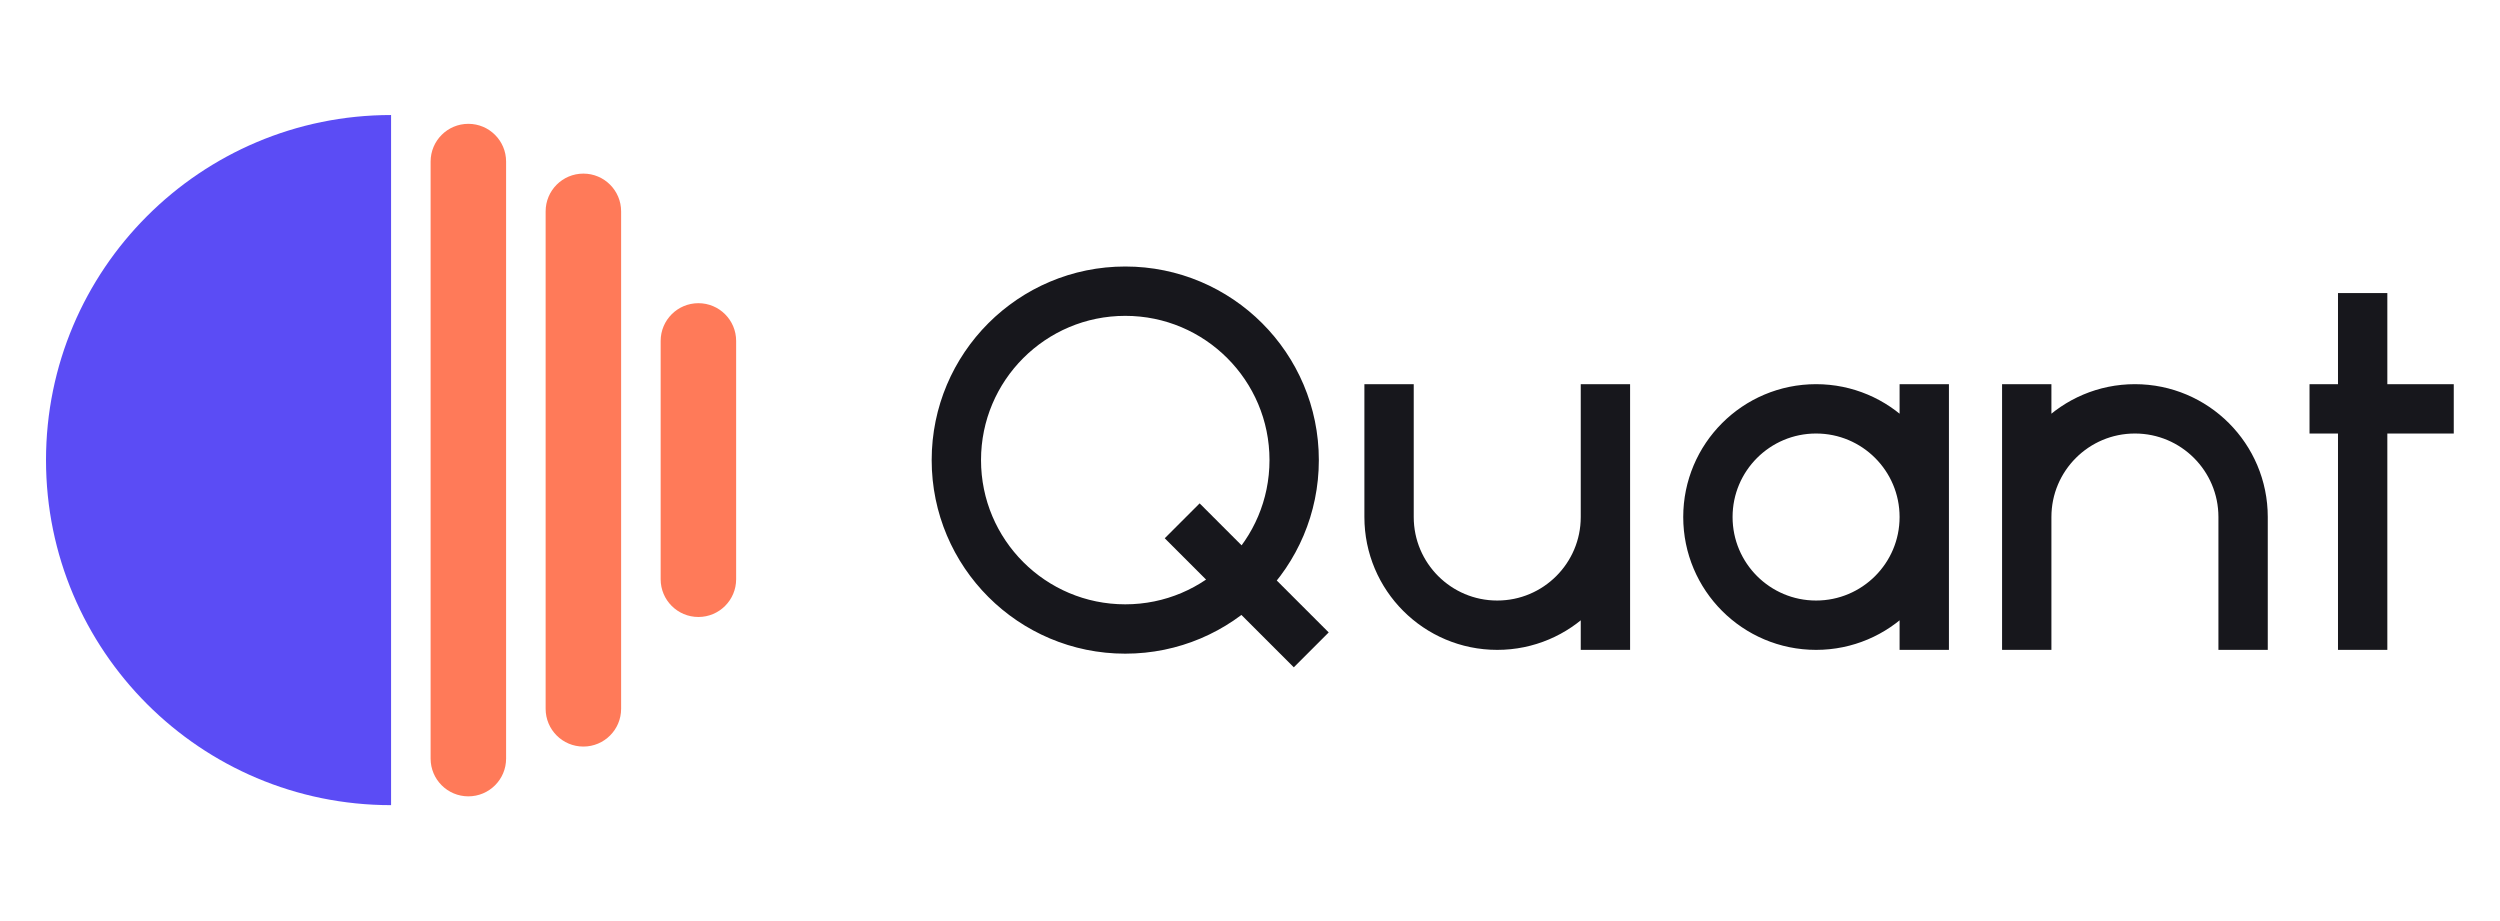
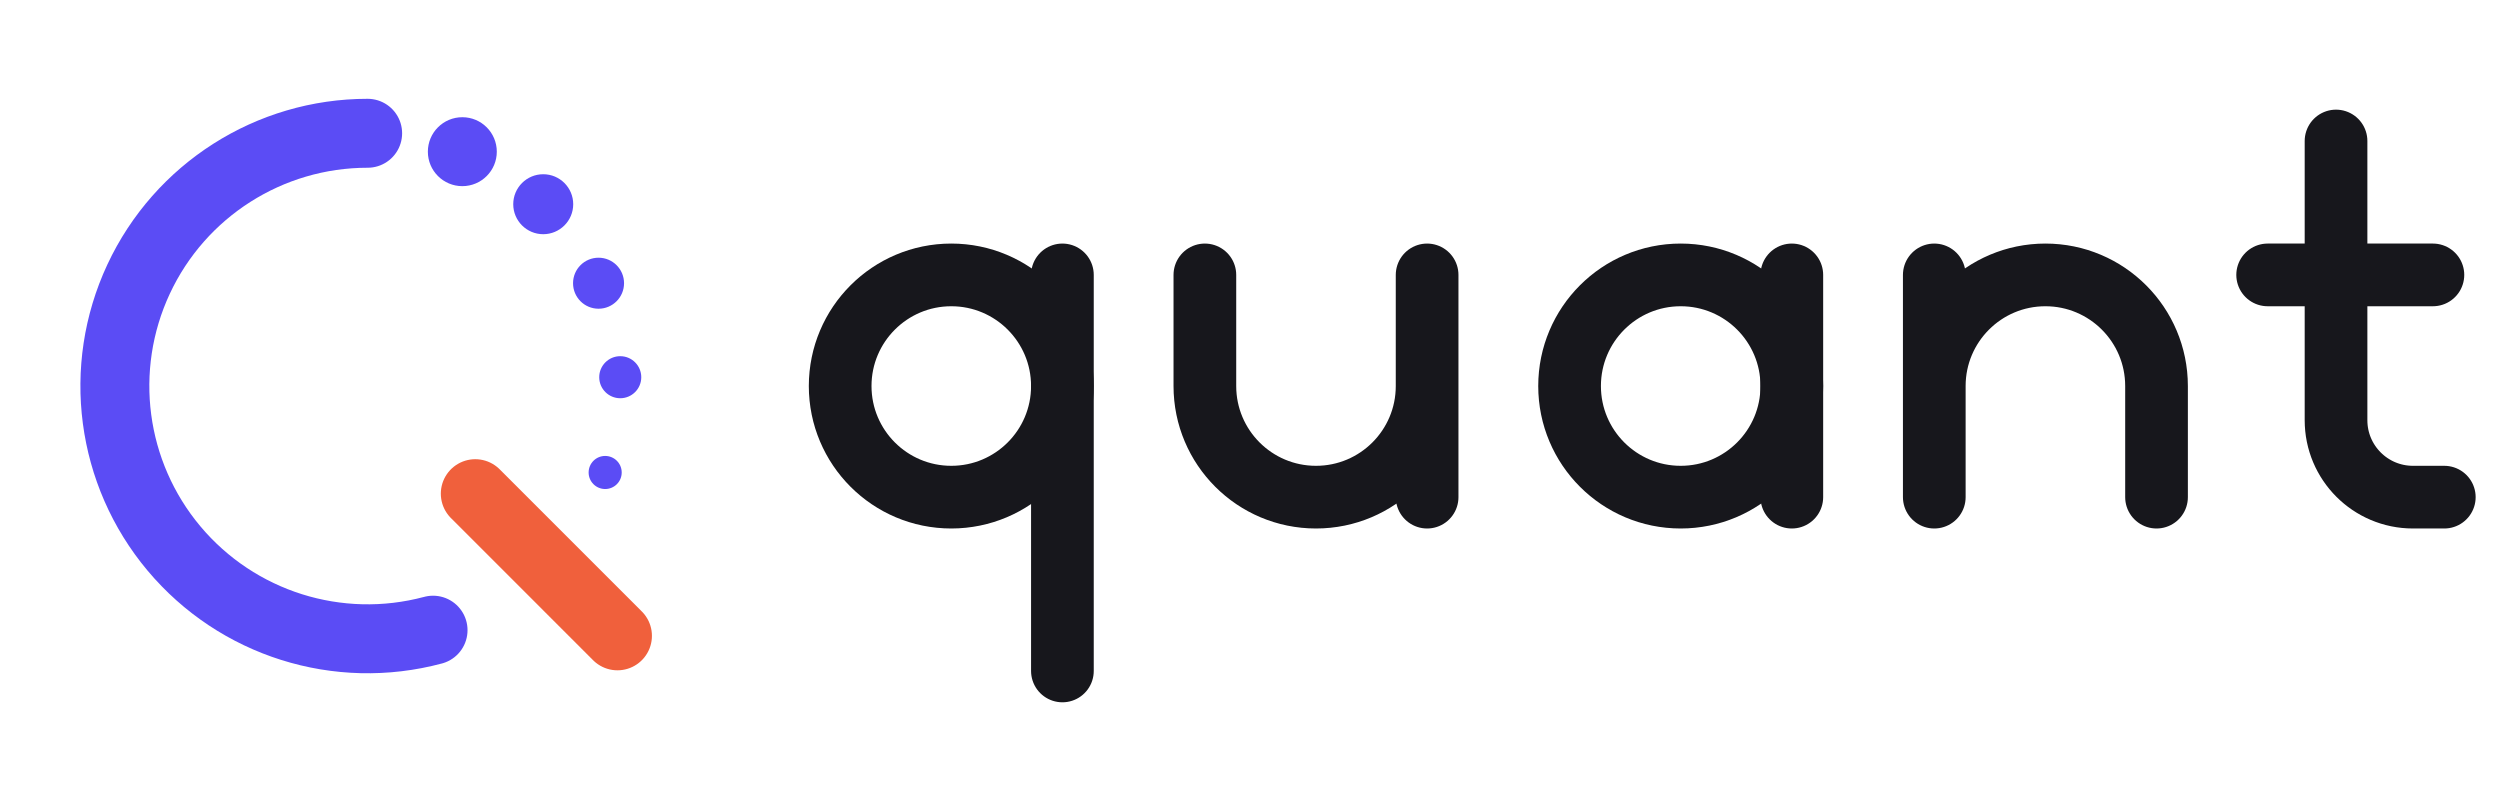
- <svg xmlns="http://www.w3.org/2000/svg" viewBox="0 0 434.7 160" color="#17171C">
-   <style>@media (prefers-color-scheme:dark){svg{color:#F2EFE9}}</style>
-   <g transform="translate(-12 0) scale(0.3125)">
-     <path d="M256 64A192 192 0 0 0 256 448Z" fill="#5B4CF5" />
-     <rect x="278" y="68.9" width="42" height="374.2" rx="21" fill="#FF7A59" />
-     <rect x="342" y="96.6" width="42" height="318.8" rx="21" fill="#FF7A59" />
-     <rect x="406" y="168.7" width="42" height="174.6" rx="21" fill="#FF7A59" />
+ <svg xmlns="http://www.w3.org/2000/svg" viewBox="0 0 544 176">
+   <style>.w{stroke:#17171C}@media (prefers-color-scheme:dark){.w{stroke:#F4F1FF}}</style>
+   <g transform="translate(0 4) scale(0.3125)">
+     <path d="M301.55 426.00A176 176 0 1 1 256.00 80.00" fill="none" stroke="#5B4CF5" stroke-width="48" stroke-linecap="round" />
+     <circle cx="321.93" cy="92.82" r="24.00" fill="#5B4CF5" />
+     <circle cx="378.26" cy="129.40" r="20.88" fill="#5B4CF5" />
+     <circle cx="416.78" cy="184.41" r="17.76" fill="#5B4CF5" />
+     <circle cx="431.89" cy="249.86" r="14.64" fill="#5B4CF5" />
+     <circle cx="421.39" cy="316.20" r="11.52" fill="#5B4CF5" />
+     <path d="M330.95 330.95L429.95 429.95" fill="none" stroke="#F0603C" stroke-width="48" stroke-linecap="round" />
  </g>
-   <g transform="translate(162 47) scale(0.66)">
-     <path d="M6.5 50a44.5 44.5 0 1 0 89 0a44.5 44.5 0 1 0 -89 0M66 66L100 100M120.5 30V65A28.5 28.5 0 0 0 177.5 65M177.5 30V100M204.5 65a28.5 28.5 0 1 0 57 0a28.5 28.5 0 1 0 -57 0M261.5 30V100M288.5 30V100M288.5 65A28.5 28.5 0 0 1 345.5 65V100M377 6V100M363 36.5H401" fill="none" stroke="currentColor" stroke-width="13" />
+   <g class="w" transform="translate(176 53.0) scale(0.62)" stroke-width="22" stroke-linecap="round" stroke-linejoin="round">
+     <circle cx="50" cy="50" r="39" fill="none" />
+     <path d="M89 11V150" fill="none" />
+     <path d="M139 11V50A39 39 0 0 0 217 50V11M217 11V89" fill="none" />
+     <circle cx="306" cy="50" r="39" fill="none" />
+     <path d="M345 11V89" fill="none" />
+     <path d="M395 11V89M395 50A39 39 0 0 1 473 50V89" fill="none" />
+     <path d="M536 -36V62A27 27 0 0 0 563 89H574M512 11H570" fill="none" />
  </g>
</svg>
